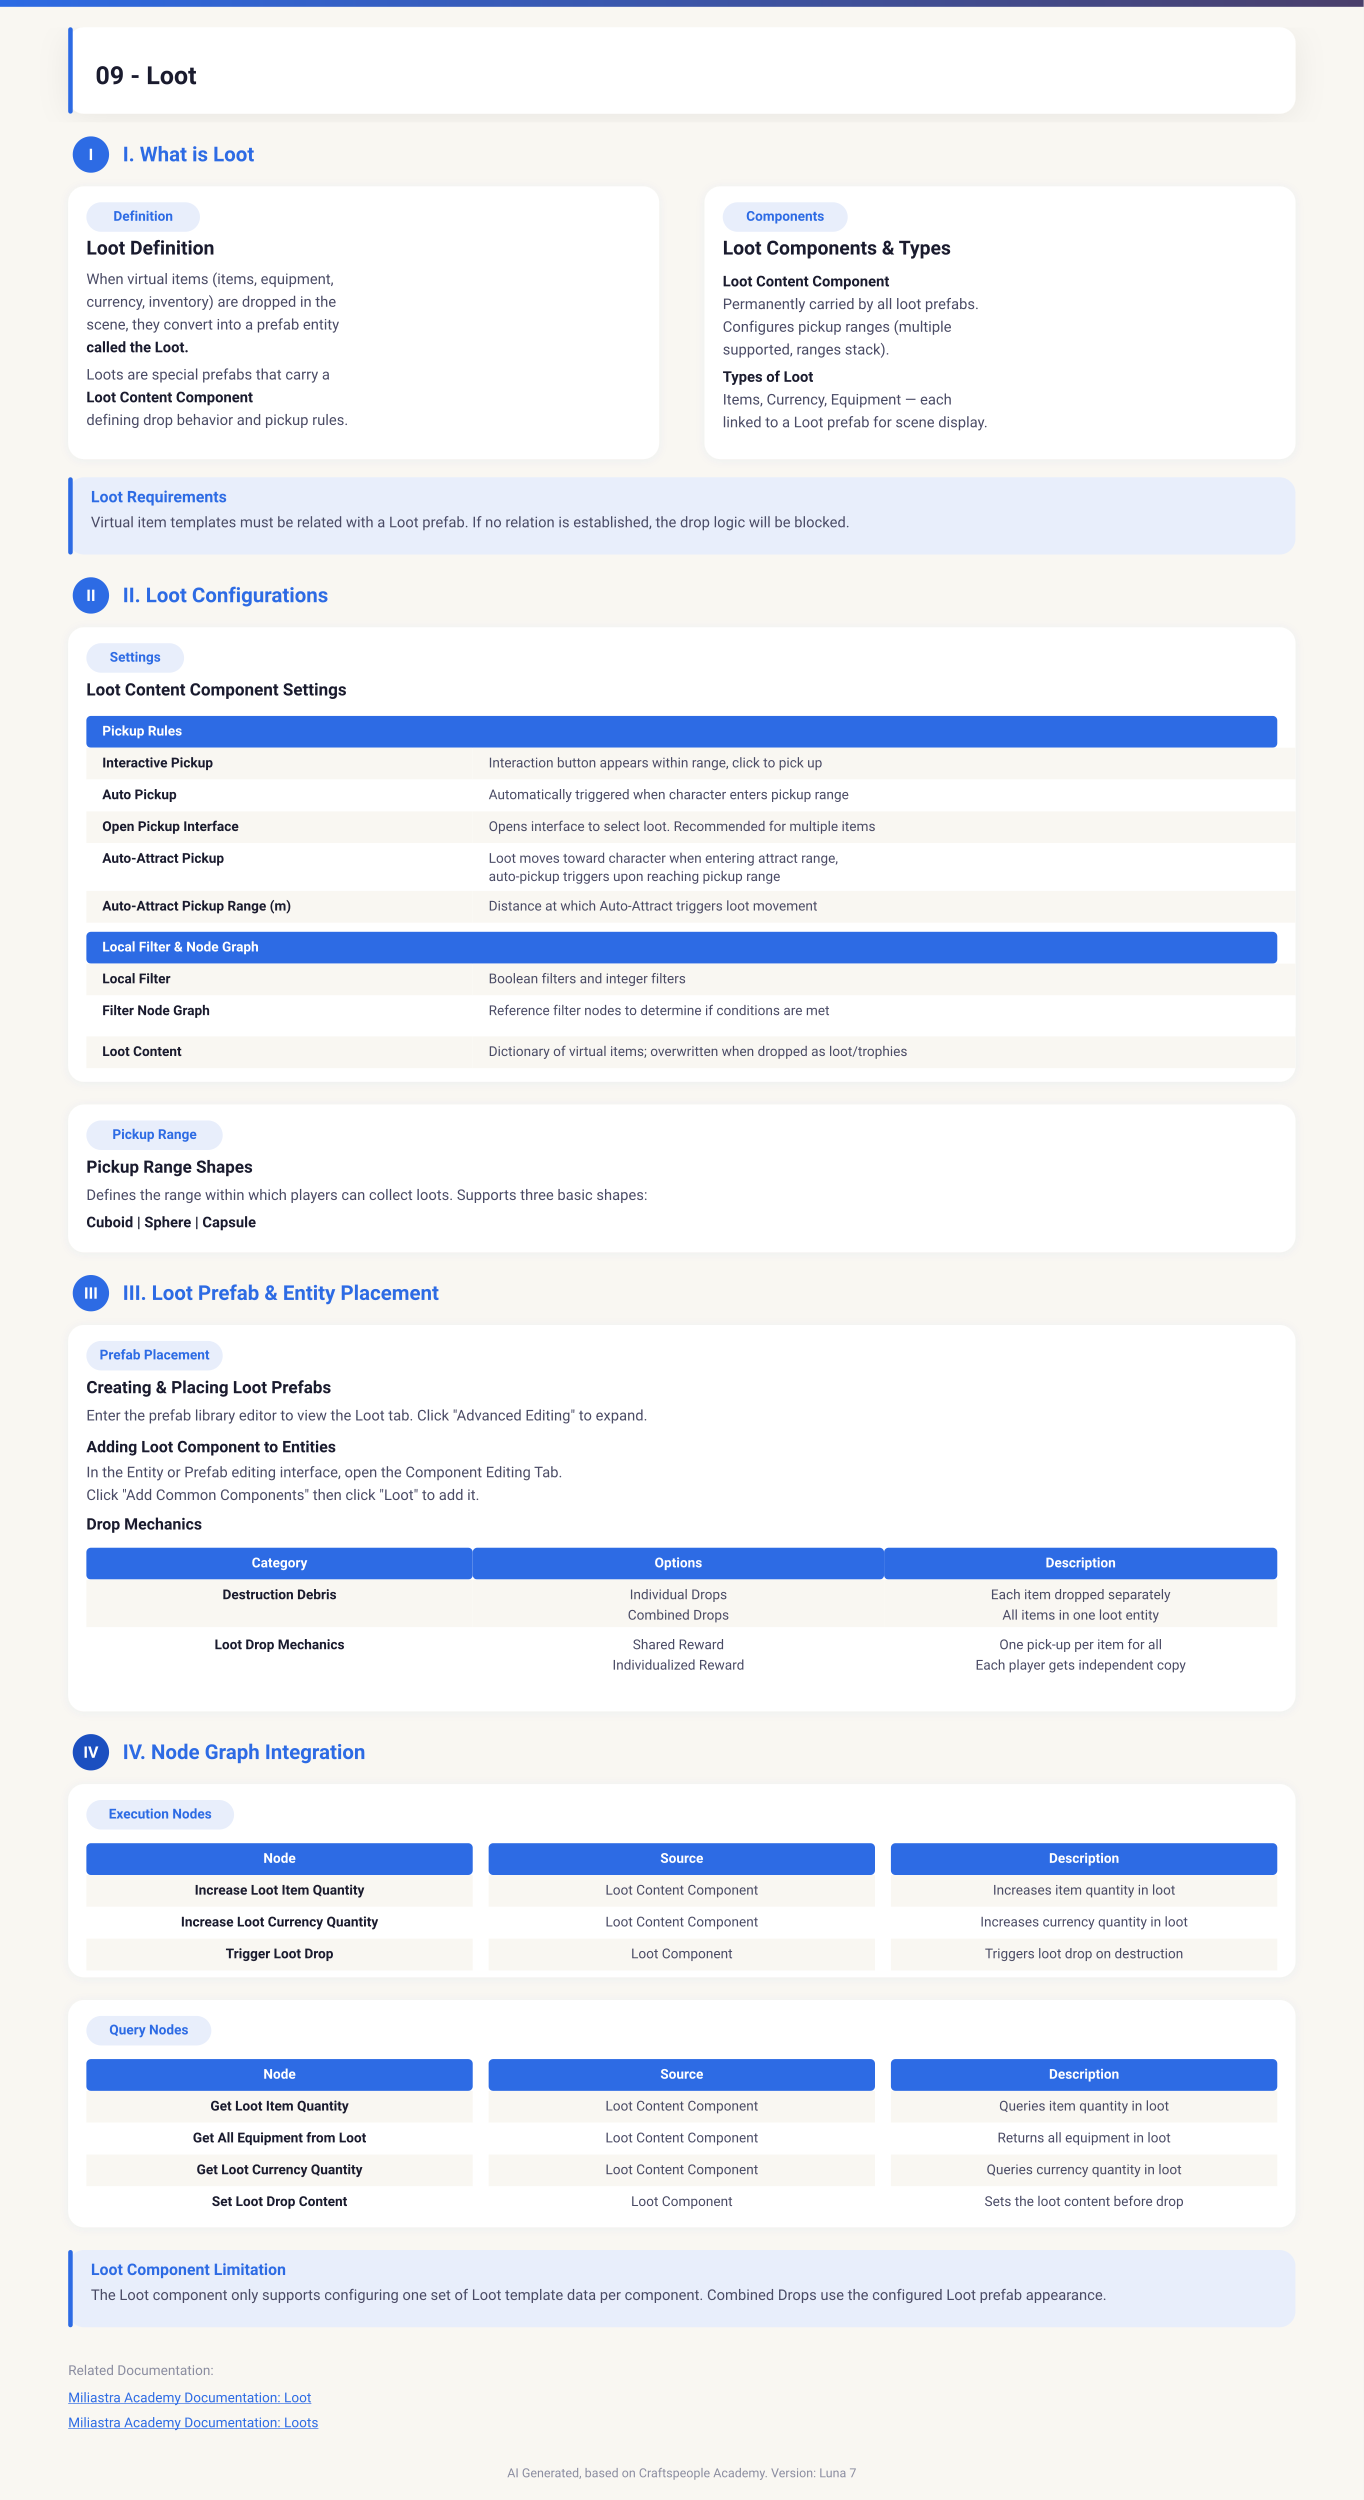
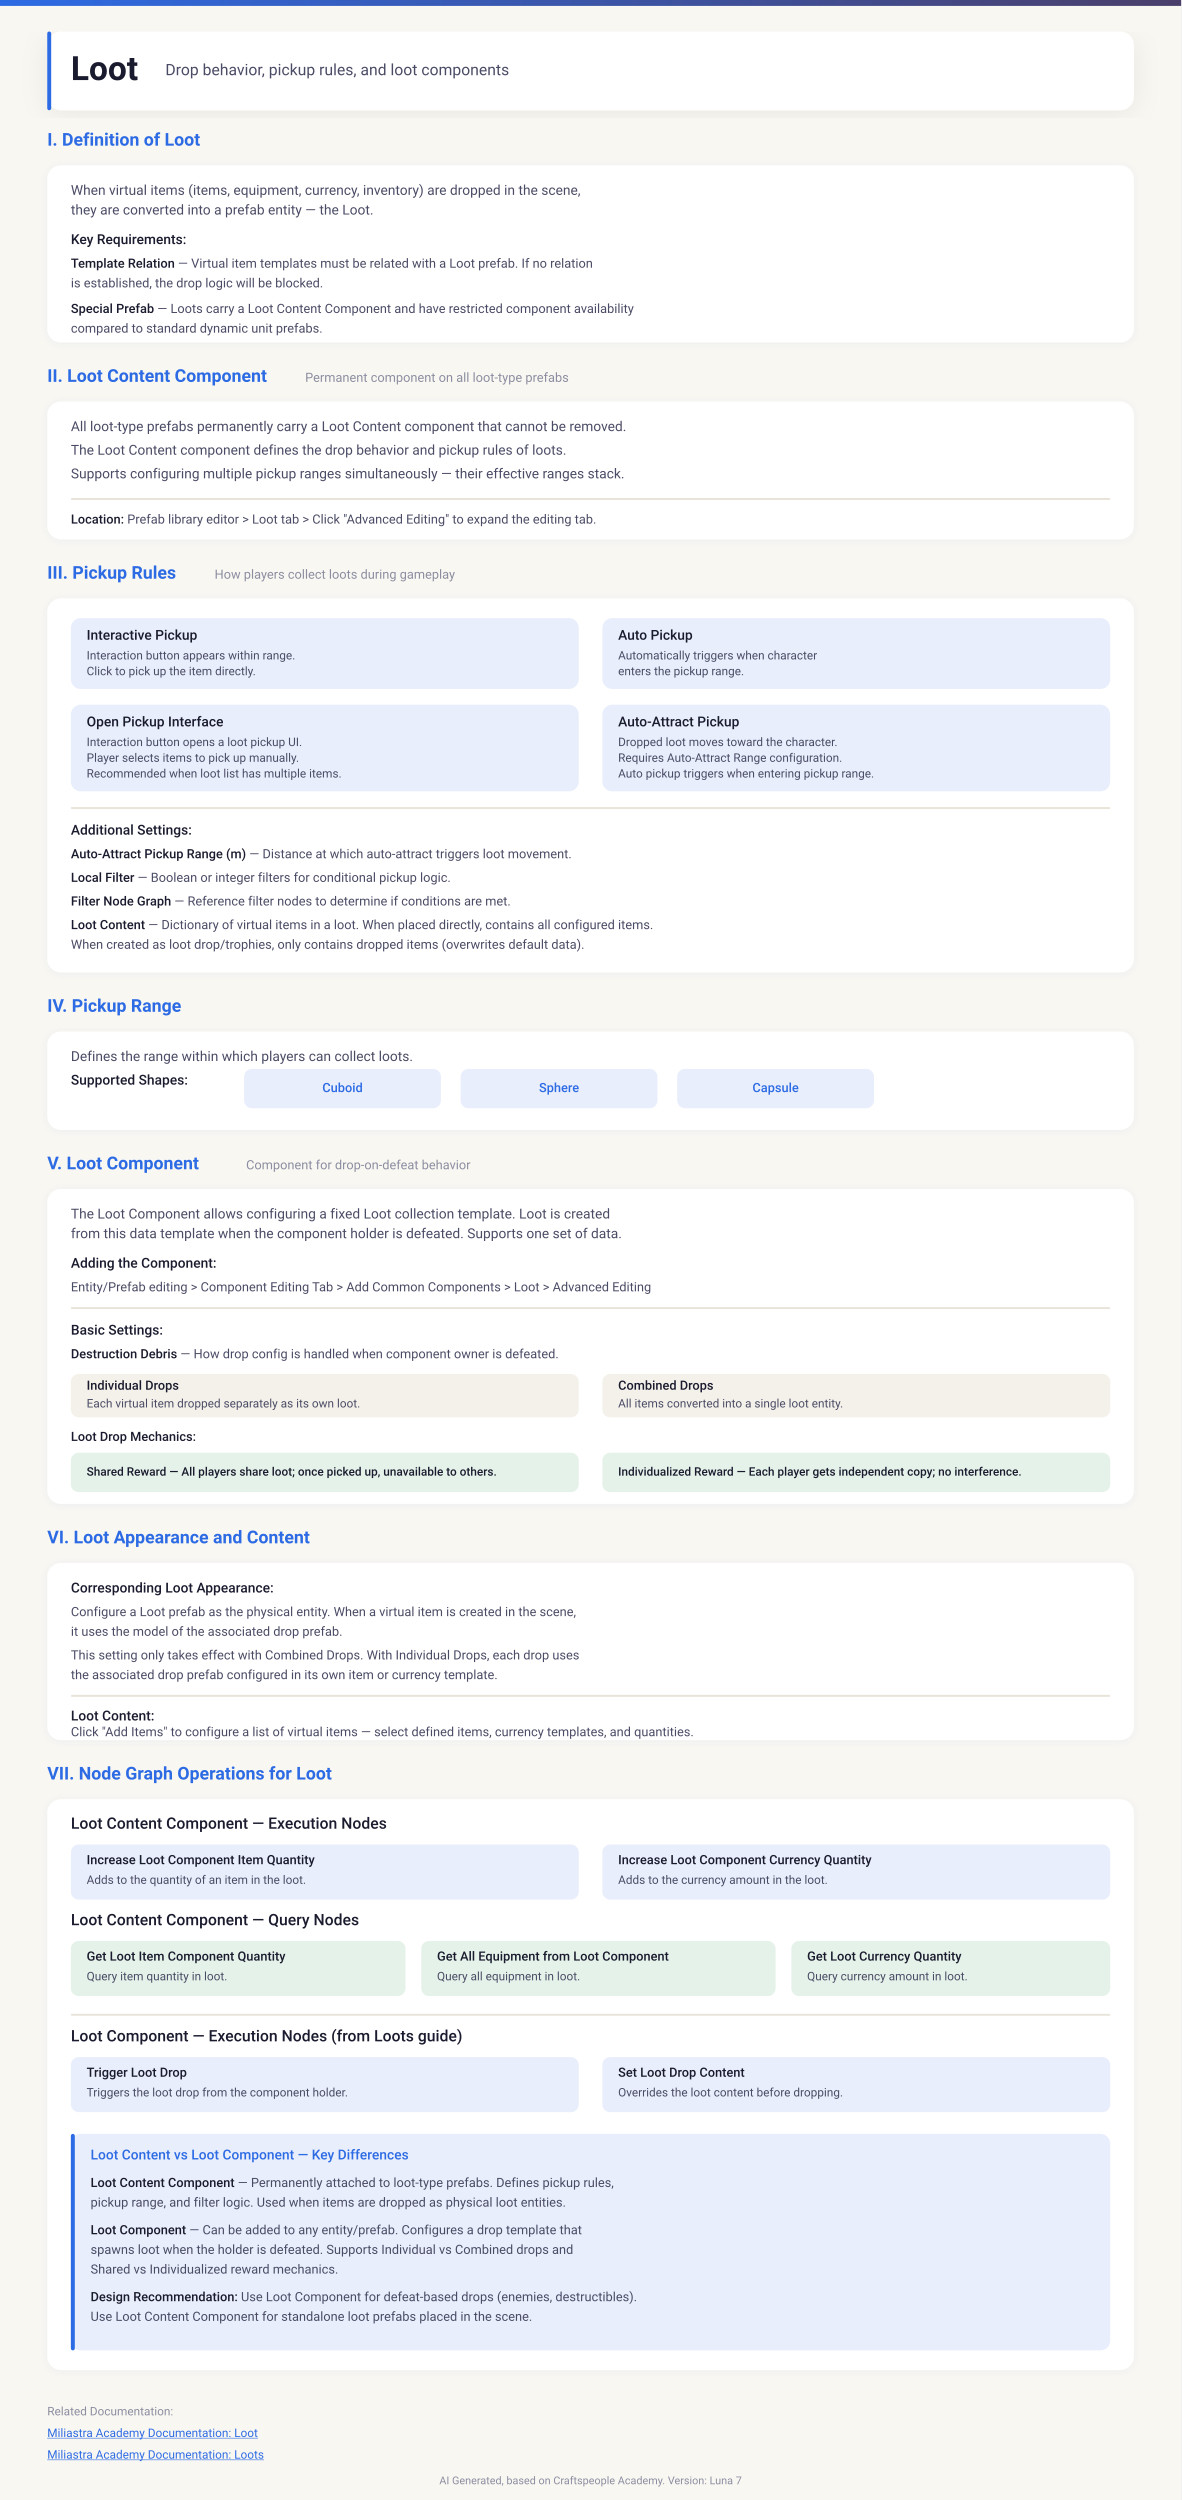
- <svg xmlns="http://www.w3.org/2000/svg" xmlns:xlink="http://www.w3.org/1999/xlink" viewBox="0 0 1200 2200" width="100%" height="100%" style="background:#F9F7F2;font-family:'Roboto','HYWenHei 85W','Noto Sans','Segoe UI',sans-serif;">
+ <svg xmlns="http://www.w3.org/2000/svg" xmlns:xlink="http://www.w3.org/1999/xlink" viewBox="0 0 1200 2540" width="100%" height="100%" style="background:#F9F7F2;font-family:'Roboto','HYWenHei 85W','Noto Sans','Segoe UI',sans-serif;">
  <defs>
    <linearGradient id="topGrad" x1="0" y1="0" x2="1200" y2="0" gradientUnits="userSpaceOnUse">
      <stop offset="0%" stop-color="#2D6BE4" />
      <stop offset="100%" stop-color="#4A3F6B" />
    </linearGradient>
    <filter id="card" x="-5%" y="-5%" width="115%" height="115%">
      <feDropShadow dx="0" dy="1" stdDeviation="4" flood-color="#2D6BE4" flood-opacity="0.06" />
    </filter>
    <filter id="elevated" x="-5%" y="-5%" width="115%" height="115%">
      <feDropShadow dx="0" dy="4" stdDeviation="14" flood-color="#000" flood-opacity="0.07" />
    </filter>
  </defs>
-   <rect width="1200" height="2200" fill="#F9F7F2" />
+   <rect width="1200" height="2540" fill="#F9F7F2" />
  <rect width="1200" height="6" fill="url(#topGrad)" />
-   <rect x="60" y="24" width="1080" height="76" rx="14" fill="#FFFFFF" filter="url(#elevated)" />
-   <rect x="60" y="24" width="4" height="76" rx="2" fill="#2D6BE4" />
-   <text x="84" y="68" font-size="22" font-weight="bold" fill="#1A1B2E" dominant-baseline="middle">09 - Loot</text>
-   <circle cx="80" cy="136" r="16" fill="#2D6BE4" />
-   <text x="80" y="137" font-size="14" font-weight="bold" fill="#FFFFFF" text-anchor="middle" dominant-baseline="middle">I</text>
-   <text x="108" y="137" font-size="18" font-weight="bold" fill="#2D6BE4" dominant-baseline="middle">I. What is Loot</text>
-   <g transform="translate(60, 164)">
-     <rect width="520" height="240" rx="14" fill="#FFFFFF" filter="url(#card)" />
-     <rect x="16" y="14" width="100" height="26" rx="13" fill="#E8EEFB" />
-     <text x="66" y="27" font-size="12" font-weight="bold" fill="#2D6BE4" text-anchor="middle" dominant-baseline="middle">Definition</text>
-     <text x="16" y="60" font-size="17" font-weight="bold" fill="#1A1B2E">Loot Definition</text>
-     <text x="16" y="86" font-size="13" fill="#4A4B65">When virtual items (items, equipment,</text>
-     <text x="16" y="106" font-size="13" fill="#4A4B65">currency, inventory) are dropped in the</text>
-     <text x="16" y="126" font-size="13" fill="#4A4B65">scene, they convert into a prefab entity</text>
-     <text x="16" y="146" font-size="13" fill="#1A1B2E" font-weight="bold">called the Loot.</text>
-     <text x="16" y="170" font-size="13" fill="#4A4B65">Loots are special prefabs that carry a</text>
-     <text x="16" y="190" font-size="13" fill="#1A1B2E" font-weight="bold">Loot Content Component</text>
-     <text x="16" y="210" font-size="13" fill="#4A4B65">defining drop behavior and pickup rules.</text>
+   <rect x="48" y="32" width="1104" height="80" rx="14" fill="#FFFFFF" filter="url(#elevated)" />
+   <rect x="48" y="32" width="4" height="80" rx="2" fill="#2D6BE4" />
+   <text x="72" y="72" font-size="34" font-weight="bold" fill="#1A1B2E" dominant-baseline="middle">Loot</text>
+   <text x="168" y="72" font-size="16" fill="#4A4B65" dominant-baseline="middle">Drop behavior, pickup rules, and loot components</text>
+   <text x="48" y="148" font-size="18" font-weight="700" fill="#2D6BE4">I. Definition of Loot</text>
+   <g transform="translate(48, 168)">
+     <rect width="1104" height="180" rx="14" fill="#FFFFFF" filter="url(#card)" />
+     <text x="24" y="30" font-size="14" fill="#4A4B65">When virtual items (items, equipment, currency, inventory) are dropped in the scene,</text>
+     <text x="24" y="50" font-size="14" fill="#4A4B65">they are converted into a prefab entity — the Loot.</text>
+     <text x="24" y="80" font-size="14" font-weight="500" fill="#1A1B2E">Key Requirements:</text>
+     <text x="24" y="104" font-size="13" fill="#4A4B65">
+       <tspan font-weight="500" fill="#1A1B2E">Template Relation</tspan> — Virtual item templates must be related with a Loot prefab. If no relation</text>
+     <text x="24" y="124" font-size="13" fill="#4A4B65">is established, the drop logic will be blocked.</text>
+     <text x="24" y="150" font-size="13" fill="#4A4B65">
+       <tspan font-weight="500" fill="#1A1B2E">Special Prefab</tspan> — Loots carry a Loot Content Component and have restricted component availability</text>
+     <text x="24" y="170" font-size="13" fill="#4A4B65">compared to standard dynamic unit prefabs.</text>
  </g>
-   <g transform="translate(620, 164)">
-     <rect width="520" height="240" rx="14" fill="#FFFFFF" filter="url(#card)" />
-     <rect x="16" y="14" width="110" height="26" rx="13" fill="#E8EEFB" />
-     <text x="71" y="27" font-size="12" font-weight="bold" fill="#2D6BE4" text-anchor="middle" dominant-baseline="middle">Components</text>
-     <text x="16" y="60" font-size="17" font-weight="bold" fill="#1A1B2E">Loot Components &amp; Types</text>
-     <text x="16" y="88" font-size="13" fill="#1A1B2E" font-weight="bold">Loot Content Component</text>
-     <text x="16" y="108" font-size="13" fill="#4A4B65">Permanently carried by all loot prefabs.</text>
-     <text x="16" y="128" font-size="13" fill="#4A4B65">Configures pickup ranges (multiple</text>
-     <text x="16" y="148" font-size="13" fill="#4A4B65">supported, ranges stack).</text>
-     <text x="16" y="172" font-size="13" fill="#1A1B2E" font-weight="bold">Types of Loot</text>
-     <text x="16" y="192" font-size="13" fill="#4A4B65">Items, Currency, Equipment — each</text>
-     <text x="16" y="212" font-size="13" fill="#4A4B65">linked to a Loot prefab for scene display.</text>
+   <text x="48" y="388" font-size="18" font-weight="700" fill="#2D6BE4">II. Loot Content Component</text>
+   <text x="310" y="388" font-size="13" fill="#8B8DA0">Permanent component on all loot-type prefabs</text>
+   <g transform="translate(48, 408)">
+     <rect width="1104" height="140" rx="14" fill="#FFFFFF" filter="url(#card)" />
+     <text x="24" y="30" font-size="14" fill="#4A4B65">All loot-type prefabs permanently carry a Loot Content component that cannot be removed.</text>
+     <text x="24" y="54" font-size="14" fill="#4A4B65">The Loot Content component defines the drop behavior and pickup rules of loots.</text>
+     <text x="24" y="78" font-size="14" fill="#4A4B65">Supports configuring multiple pickup ranges simultaneously — their effective ranges stack.</text>
+     <rect x="24" y="98" width="1056" height="2" rx="1" fill="#E8E4DA" />
+     <text x="24" y="124" font-size="13" fill="#4A4B65">
+       <tspan font-weight="500" fill="#1A1B2E">Location:</tspan> Prefab library editor &gt; Loot tab &gt; Click "Advanced Editing" to expand the editing tab.</text>
  </g>
-   <g transform="translate(60, 420)">
-     <rect width="1080" height="68" rx="14" fill="#E8EEFB" />
-     <rect x="0" y="0" width="4" height="68" rx="2" fill="#2D6BE4" />
-     <text x="20" y="22" font-size="14" font-weight="bold" fill="#2D6BE4">Loot Requirements</text>
-     <text x="20" y="44" font-size="13" fill="#4A4B65">Virtual item templates must be related with a Loot prefab. If no relation is established, the drop logic will be blocked.</text>
+   <text x="48" y="588" font-size="18" font-weight="700" fill="#2D6BE4">III. Pickup Rules</text>
+   <text x="218" y="588" font-size="13" fill="#8B8DA0">How players collect loots during gameplay</text>
+   <g transform="translate(48, 608)">
+     <rect width="1104" height="380" rx="14" fill="#FFFFFF" filter="url(#card)" />
+     <rect x="24" y="20" width="516" height="72" rx="10" fill="#E8EEFB" />
+     <text x="40" y="42" font-size="14" font-weight="500" fill="#1A1B2E">Interactive Pickup</text>
+     <text x="40" y="62" font-size="12" fill="#4A4B65">Interaction button appears within range.</text>
+     <text x="40" y="78" font-size="12" fill="#4A4B65">Click to pick up the item directly.</text>
+     <rect x="564" y="20" width="516" height="72" rx="10" fill="#E8EEFB" />
+     <text x="580" y="42" font-size="14" font-weight="500" fill="#1A1B2E">Auto Pickup</text>
+     <text x="580" y="62" font-size="12" fill="#4A4B65">Automatically triggers when character</text>
+     <text x="580" y="78" font-size="12" fill="#4A4B65">enters the pickup range.</text>
+     <rect x="24" y="108" width="516" height="88" rx="10" fill="#E8EEFB" />
+     <text x="40" y="130" font-size="14" font-weight="500" fill="#1A1B2E">Open Pickup Interface</text>
+     <text x="40" y="150" font-size="12" fill="#4A4B65">Interaction button opens a loot pickup UI.</text>
+     <text x="40" y="166" font-size="12" fill="#4A4B65">Player selects items to pick up manually.</text>
+     <text x="40" y="182" font-size="12" fill="#4A4B65">Recommended when loot list has multiple items.</text>
+     <rect x="564" y="108" width="516" height="88" rx="10" fill="#E8EEFB" />
+     <text x="580" y="130" font-size="14" font-weight="500" fill="#1A1B2E">Auto-Attract Pickup</text>
+     <text x="580" y="150" font-size="12" fill="#4A4B65">Dropped loot moves toward the character.</text>
+     <text x="580" y="166" font-size="12" fill="#4A4B65">Requires Auto-Attract Range configuration.</text>
+     <text x="580" y="182" font-size="12" fill="#4A4B65">Auto pickup triggers when entering pickup range.</text>
+     <rect x="24" y="212" width="1056" height="2" rx="1" fill="#E8E4DA" />
+     <text x="24" y="240" font-size="14" font-weight="500" fill="#1A1B2E">Additional Settings:</text>
+     <text x="24" y="264" font-size="13" fill="#4A4B65">
+       <tspan font-weight="500" fill="#1A1B2E">Auto-Attract Pickup Range (m)</tspan> — Distance at which auto-attract triggers loot movement.</text>
+     <text x="24" y="288" font-size="13" fill="#4A4B65">
+       <tspan font-weight="500" fill="#1A1B2E">Local Filter</tspan> — Boolean or integer filters for conditional pickup logic.</text>
+     <text x="24" y="312" font-size="13" fill="#4A4B65">
+       <tspan font-weight="500" fill="#1A1B2E">Filter Node Graph</tspan> — Reference filter nodes to determine if conditions are met.</text>
+     <text x="24" y="336" font-size="13" fill="#4A4B65">
+       <tspan font-weight="500" fill="#1A1B2E">Loot Content</tspan> — Dictionary of virtual items in a loot. When placed directly, contains all configured items.</text>
+     <text x="24" y="356" font-size="13" fill="#4A4B65">When created as loot drop/trophies, only contains dropped items (overwrites default data).</text>
  </g>
-   <circle cx="80" cy="524" r="16" fill="#2D6BE4" />
-   <text x="80" y="525" font-size="14" font-weight="bold" fill="#FFFFFF" text-anchor="middle" dominant-baseline="middle">II</text>
-   <text x="108" y="525" font-size="18" font-weight="bold" fill="#2D6BE4" dominant-baseline="middle">II. Loot Configurations</text>
-   <g transform="translate(60, 552)">
-     <rect width="1080" height="400" rx="14" fill="#FFFFFF" filter="url(#card)" />
-     <rect x="16" y="14" width="86" height="26" rx="13" fill="#E8EEFB" />
-     <text x="59" y="27" font-size="12" font-weight="bold" fill="#2D6BE4" text-anchor="middle" dominant-baseline="middle">Settings</text>
-     <text x="16" y="60" font-size="15" font-weight="bold" fill="#1A1B2E">Loot Content Component Settings</text>
-     <rect x="16" y="78" width="1048" height="28" rx="4" fill="#2D6BE4" />
-     <text x="30" y="92" font-size="12" font-weight="bold" fill="#FFFFFF" dominant-baseline="middle">Pickup Rules</text>
-     <rect x="16" y="106" width="340" height="28" fill="#F9F7F2" />
-     <rect x="356" y="106" width="724" height="28" fill="#F9F7F2" />
-     <text x="30" y="120" font-size="12" font-weight="bold" fill="#1A1B2E" dominant-baseline="middle">Interactive Pickup</text>
-     <text x="370" y="120" font-size="12" fill="#4A4B65" dominant-baseline="middle">Interaction button appears within range, click to pick up</text>
-     <rect x="16" y="134" width="340" height="28" fill="#FFFFFF" />
-     <rect x="356" y="134" width="724" height="28" fill="#FFFFFF" />
-     <text x="30" y="148" font-size="12" font-weight="bold" fill="#1A1B2E" dominant-baseline="middle">Auto Pickup</text>
-     <text x="370" y="148" font-size="12" fill="#4A4B65" dominant-baseline="middle">Automatically triggered when character enters pickup range</text>
-     <rect x="16" y="162" width="340" height="28" fill="#F9F7F2" />
-     <rect x="356" y="162" width="724" height="28" fill="#F9F7F2" />
-     <text x="30" y="176" font-size="12" font-weight="bold" fill="#1A1B2E" dominant-baseline="middle">Open Pickup Interface</text>
-     <text x="370" y="176" font-size="12" fill="#4A4B65" dominant-baseline="middle">Opens interface to select loot. Recommended for multiple items</text>
-     <rect x="16" y="190" width="340" height="42" fill="#FFFFFF" />
-     <rect x="356" y="190" width="724" height="42" fill="#FFFFFF" />
-     <text x="30" y="204" font-size="12" font-weight="bold" fill="#1A1B2E" dominant-baseline="middle">Auto-Attract Pickup</text>
-     <text x="370" y="204" font-size="12" fill="#4A4B65" dominant-baseline="middle">Loot moves toward character when entering attract range,</text>
-     <text x="370" y="220" font-size="12" fill="#4A4B65" dominant-baseline="middle">auto-pickup triggers upon reaching pickup range</text>
-     <rect x="16" y="232" width="340" height="28" fill="#F9F7F2" />
-     <rect x="356" y="232" width="724" height="28" fill="#F9F7F2" />
-     <text x="30" y="246" font-size="12" font-weight="bold" fill="#1A1B2E" dominant-baseline="middle">Auto-Attract Pickup Range (m)</text>
-     <text x="370" y="246" font-size="12" fill="#4A4B65" dominant-baseline="middle">Distance at which Auto-Attract triggers loot movement</text>
-     <rect x="16" y="268" width="1048" height="28" rx="4" fill="#2D6BE4" />
-     <text x="30" y="282" font-size="12" font-weight="bold" fill="#FFFFFF" dominant-baseline="middle">Local Filter &amp; Node Graph</text>
-     <rect x="16" y="296" width="340" height="28" fill="#F9F7F2" />
-     <rect x="356" y="296" width="724" height="28" fill="#F9F7F2" />
-     <text x="30" y="310" font-size="12" font-weight="bold" fill="#1A1B2E" dominant-baseline="middle">Local Filter</text>
-     <text x="370" y="310" font-size="12" fill="#4A4B65" dominant-baseline="middle">Boolean filters and integer filters</text>
-     <rect x="16" y="324" width="340" height="28" fill="#FFFFFF" />
-     <rect x="356" y="324" width="724" height="28" fill="#FFFFFF" />
-     <text x="30" y="338" font-size="12" font-weight="bold" fill="#1A1B2E" dominant-baseline="middle">Filter Node Graph</text>
-     <text x="370" y="338" font-size="12" fill="#4A4B65" dominant-baseline="middle">Reference filter nodes to determine if conditions are met</text>
-     <rect x="16" y="360" width="340" height="28" fill="#F9F7F2" />
-     <rect x="356" y="360" width="724" height="28" fill="#F9F7F2" />
-     <text x="30" y="374" font-size="12" font-weight="bold" fill="#1A1B2E" dominant-baseline="middle">Loot Content</text>
-     <text x="370" y="374" font-size="12" fill="#4A4B65" dominant-baseline="middle">Dictionary of virtual items; overwritten when dropped as loot/trophies</text>
+   <text x="48" y="1028" font-size="18" font-weight="700" fill="#2D6BE4">IV. Pickup Range</text>
+   <g transform="translate(48, 1048)">
+     <rect width="1104" height="100" rx="14" fill="#FFFFFF" filter="url(#card)" />
+     <text x="24" y="30" font-size="14" fill="#4A4B65">Defines the range within which players can collect loots.</text>
+     <text x="24" y="54" font-size="14" font-weight="500" fill="#1A1B2E">Supported Shapes:</text>
+     <rect x="200" y="38" width="200" height="40" rx="8" fill="#E8EEFB" />
+     <text x="300" y="58" font-size="13" font-weight="500" fill="#2D6BE4" text-anchor="middle" dominant-baseline="middle">Cuboid</text>
+     <rect x="420" y="38" width="200" height="40" rx="8" fill="#E8EEFB" />
+     <text x="520" y="58" font-size="13" font-weight="500" fill="#2D6BE4" text-anchor="middle" dominant-baseline="middle">Sphere</text>
+     <rect x="640" y="38" width="200" height="40" rx="8" fill="#E8EEFB" />
+     <text x="740" y="58" font-size="13" font-weight="500" fill="#2D6BE4" text-anchor="middle" dominant-baseline="middle">Capsule</text>
  </g>
-   <g transform="translate(60, 972)">
-     <rect width="1080" height="130" rx="14" fill="#FFFFFF" filter="url(#card)" />
-     <rect x="16" y="14" width="120" height="26" rx="13" fill="#E8EEFB" />
-     <text x="76" y="27" font-size="12" font-weight="bold" fill="#2D6BE4" text-anchor="middle" dominant-baseline="middle">Pickup Range</text>
-     <text x="16" y="60" font-size="15" font-weight="bold" fill="#1A1B2E">Pickup Range Shapes</text>
-     <text x="16" y="84" font-size="13" fill="#4A4B65">Defines the range within which players can collect loots. Supports three basic shapes:</text>
-     <text x="16" y="108" font-size="13" fill="#1A1B2E" font-weight="bold">Cuboid  |  Sphere  |  Capsule</text>
+   <text x="48" y="1188" font-size="18" font-weight="700" fill="#2D6BE4">V. Loot Component</text>
+   <text x="250" y="1188" font-size="13" fill="#8B8DA0">Component for drop-on-defeat behavior</text>
+   <g transform="translate(48, 1208)">
+     <rect width="1104" height="320" rx="14" fill="#FFFFFF" filter="url(#card)" />
+     <text x="24" y="30" font-size="14" fill="#4A4B65">The Loot Component allows configuring a fixed Loot collection template. Loot is created</text>
+     <text x="24" y="50" font-size="14" fill="#4A4B65">from this data template when the component holder is defeated. Supports one set of data.</text>
+     <text x="24" y="80" font-size="14" font-weight="500" fill="#1A1B2E">Adding the Component:</text>
+     <text x="24" y="104" font-size="13" fill="#4A4B65">Entity/Prefab editing &gt; Component Editing Tab &gt; Add Common Components &gt; Loot &gt; Advanced Editing</text>
+     <rect x="24" y="120" width="1056" height="2" rx="1" fill="#E8E4DA" />
+     <text x="24" y="148" font-size="14" font-weight="500" fill="#1A1B2E">Basic Settings:</text>
+     <text x="24" y="172" font-size="13" fill="#4A4B65">
+       <tspan font-weight="500" fill="#1A1B2E">Destruction Debris</tspan> — How drop config is handled when component owner is defeated.</text>
+     <rect x="24" y="188" width="516" height="44" rx="8" fill="#F4F1EA" />
+     <text x="40" y="204" font-size="13" font-weight="500" fill="#1A1B2E">Individual Drops</text>
+     <text x="40" y="222" font-size="12" fill="#4A4B65">Each virtual item dropped separately as its own loot.</text>
+     <rect x="564" y="188" width="516" height="44" rx="8" fill="#F4F1EA" />
+     <text x="580" y="204" font-size="13" font-weight="500" fill="#1A1B2E">Combined Drops</text>
+     <text x="580" y="222" font-size="12" fill="#4A4B65">All items converted into a single loot entity.</text>
+     <text x="24" y="256" font-size="13" fill="#4A4B65">
+       <tspan font-weight="500" fill="#1A1B2E">Loot Drop Mechanics:</tspan>
+     </text>
+     <rect x="24" y="268" width="516" height="40" rx="8" fill="#E5F2E9" />
+     <text x="40" y="288" font-size="12" font-weight="500" fill="#1A1B2E" dominant-baseline="middle">Shared Reward — All players share loot; once picked up, unavailable to others.</text>
+     <rect x="564" y="268" width="516" height="40" rx="8" fill="#E5F2E9" />
+     <text x="580" y="288" font-size="12" font-weight="500" fill="#1A1B2E" dominant-baseline="middle">Individualized Reward — Each player gets independent copy; no interference.</text>
  </g>
-   <circle cx="80" cy="1138" r="16" fill="#2D6BE4" />
-   <text x="80" y="1139" font-size="14" font-weight="bold" fill="#FFFFFF" text-anchor="middle" dominant-baseline="middle">III</text>
-   <text x="108" y="1139" font-size="18" font-weight="bold" fill="#2D6BE4" dominant-baseline="middle">III. Loot Prefab &amp; Entity Placement</text>
-   <g transform="translate(60, 1166)">
-     <rect width="1080" height="340" rx="14" fill="#FFFFFF" filter="url(#card)" />
-     <rect x="16" y="14" width="120" height="26" rx="13" fill="#E8EEFB" />
-     <text x="76" y="27" font-size="12" font-weight="bold" fill="#2D6BE4" text-anchor="middle" dominant-baseline="middle">Prefab Placement</text>
-     <text x="16" y="60" font-size="15" font-weight="bold" fill="#1A1B2E">Creating &amp; Placing Loot Prefabs</text>
-     <text x="16" y="84" font-size="13" fill="#4A4B65">Enter the prefab library editor to view the Loot tab. Click "Advanced Editing" to expand.</text>
-     <text x="16" y="112" font-size="14" font-weight="bold" fill="#1A1B2E">Adding Loot Component to Entities</text>
-     <text x="16" y="134" font-size="13" fill="#4A4B65">In the Entity or Prefab editing interface, open the Component Editing Tab.</text>
-     <text x="16" y="154" font-size="13" fill="#4A4B65">Click "Add Common Components" then click "Loot" to add it.</text>
-     <text x="16" y="180" font-size="14" font-weight="bold" fill="#1A1B2E">Drop Mechanics</text>
-     <rect x="16" y="196" width="340" height="28" rx="4" fill="#2D6BE4" />
-     <rect x="356" y="196" width="362" height="28" rx="4" fill="#2D6BE4" />
-     <rect x="718" y="196" width="346" height="28" rx="4" fill="#2D6BE4" />
-     <text x="186" y="210" font-size="12" font-weight="bold" fill="#FFFFFF" text-anchor="middle" dominant-baseline="middle">Category</text>
-     <text x="537" y="210" font-size="12" font-weight="bold" fill="#FFFFFF" text-anchor="middle" dominant-baseline="middle">Options</text>
-     <text x="891" y="210" font-size="12" font-weight="bold" fill="#FFFFFF" text-anchor="middle" dominant-baseline="middle">Description</text>
-     <rect x="16" y="224" width="340" height="42" fill="#F9F7F2" />
-     <rect x="356" y="224" width="362" height="42" fill="#F9F7F2" />
-     <rect x="718" y="224" width="346" height="42" fill="#F9F7F2" />
-     <text x="186" y="238" font-size="12" font-weight="bold" fill="#1A1B2E" text-anchor="middle" dominant-baseline="middle">Destruction Debris</text>
-     <text x="537" y="238" font-size="12" fill="#4A4B65" text-anchor="middle" dominant-baseline="middle">Individual Drops</text>
-     <text x="891" y="238" font-size="12" fill="#4A4B65" text-anchor="middle" dominant-baseline="middle">Each item dropped separately</text>
-     <text x="537" y="256" font-size="12" fill="#4A4B65" text-anchor="middle" dominant-baseline="middle">Combined Drops</text>
-     <text x="891" y="256" font-size="12" fill="#4A4B65" text-anchor="middle" dominant-baseline="middle">All items in one loot entity</text>
-     <rect x="16" y="266" width="340" height="56" fill="#FFFFFF" />
-     <rect x="356" y="266" width="362" height="56" fill="#FFFFFF" />
-     <rect x="718" y="266" width="346" height="56" fill="#FFFFFF" />
-     <text x="186" y="282" font-size="12" font-weight="bold" fill="#1A1B2E" text-anchor="middle" dominant-baseline="middle">Loot Drop Mechanics</text>
-     <text x="537" y="282" font-size="12" fill="#4A4B65" text-anchor="middle" dominant-baseline="middle">Shared Reward</text>
-     <text x="891" y="282" font-size="12" fill="#4A4B65" text-anchor="middle" dominant-baseline="middle">One pick-up per item for all</text>
-     <text x="537" y="300" font-size="12" fill="#4A4B65" text-anchor="middle" dominant-baseline="middle">Individualized Reward</text>
-     <text x="891" y="300" font-size="12" fill="#4A4B65" text-anchor="middle" dominant-baseline="middle">Each player gets independent copy</text>
+   <text x="48" y="1568" font-size="18" font-weight="700" fill="#2D6BE4">VI. Loot Appearance and Content</text>
+   <g transform="translate(48, 1588)">
+     <rect width="1104" height="180" rx="14" fill="#FFFFFF" filter="url(#card)" />
+     <text x="24" y="30" font-size="14" font-weight="500" fill="#1A1B2E">Corresponding Loot Appearance:</text>
+     <text x="24" y="54" font-size="13" fill="#4A4B65">Configure a Loot prefab as the physical entity. When a virtual item is created in the scene,</text>
+     <text x="24" y="74" font-size="13" fill="#4A4B65">it uses the model of the associated drop prefab.</text>
+     <text x="24" y="98" font-size="13" fill="#4A4B65">This setting only takes effect with Combined Drops. With Individual Drops, each drop uses</text>
+     <text x="24" y="118" font-size="13" fill="#4A4B65">the associated drop prefab configured in its own item or currency template.</text>
+     <rect x="24" y="134" width="1056" height="2" rx="1" fill="#E8E4DA" />
+     <text x="24" y="160" font-size="14" font-weight="500" fill="#1A1B2E">Loot Content:</text>
+     <text x="24" y="176" font-size="13" fill="#4A4B65">Click "Add Items" to configure a list of virtual items — select defined items, currency templates, and quantities.</text>
  </g>
-   <circle cx="80" cy="1542" r="16" fill="#1B4FC0" />
-   <text x="80" y="1543" font-size="14" font-weight="bold" fill="#FFFFFF" text-anchor="middle" dominant-baseline="middle">IV</text>
-   <text x="108" y="1543" font-size="18" font-weight="bold" fill="#2D6BE4" dominant-baseline="middle">IV. Node Graph Integration</text>
-   <g transform="translate(60, 1570)">
-     <rect width="1080" height="170" rx="14" fill="#FFFFFF" filter="url(#card)" />
-     <rect x="16" y="14" width="130" height="26" rx="13" fill="#E8EEFB" />
-     <text x="81" y="27" font-size="12" font-weight="bold" fill="#2D6BE4" text-anchor="middle" dominant-baseline="middle">Execution Nodes</text>
-     <rect x="16" y="52" width="340" height="28" rx="4" fill="#2D6BE4" />
-     <rect x="370" y="52" width="340" height="28" rx="4" fill="#2D6BE4" />
-     <rect x="724" y="52" width="340" height="28" rx="4" fill="#2D6BE4" />
-     <text x="186" y="66" font-size="12" font-weight="bold" fill="#FFFFFF" text-anchor="middle" dominant-baseline="middle">Node</text>
-     <text x="540" y="66" font-size="12" font-weight="bold" fill="#FFFFFF" text-anchor="middle" dominant-baseline="middle">Source</text>
-     <text x="894" y="66" font-size="12" font-weight="bold" fill="#FFFFFF" text-anchor="middle" dominant-baseline="middle">Description</text>
-     <rect x="16" y="80" width="340" height="28" fill="#F9F7F2" />
-     <rect x="370" y="80" width="340" height="28" fill="#F9F7F2" />
-     <rect x="724" y="80" width="340" height="28" fill="#F9F7F2" />
-     <text x="186" y="94" font-size="12" fill="#1A1B2E" font-weight="bold" text-anchor="middle" dominant-baseline="middle">Increase Loot Item Quantity</text>
-     <text x="540" y="94" font-size="12" fill="#4A4B65" text-anchor="middle" dominant-baseline="middle">Loot Content Component</text>
-     <text x="894" y="94" font-size="12" fill="#4A4B65" text-anchor="middle" dominant-baseline="middle">Increases item quantity in loot</text>
-     <rect x="16" y="108" width="340" height="28" fill="#FFFFFF" />
-     <rect x="370" y="108" width="340" height="28" fill="#FFFFFF" />
-     <rect x="724" y="108" width="340" height="28" fill="#FFFFFF" />
-     <text x="186" y="122" font-size="12" fill="#1A1B2E" font-weight="bold" text-anchor="middle" dominant-baseline="middle">Increase Loot Currency Quantity</text>
-     <text x="540" y="122" font-size="12" fill="#4A4B65" text-anchor="middle" dominant-baseline="middle">Loot Content Component</text>
-     <text x="894" y="122" font-size="12" fill="#4A4B65" text-anchor="middle" dominant-baseline="middle">Increases currency quantity in loot</text>
-     <rect x="16" y="136" width="340" height="28" fill="#F9F7F2" />
-     <rect x="370" y="136" width="340" height="28" fill="#F9F7F2" />
-     <rect x="724" y="136" width="340" height="28" fill="#F9F7F2" />
-     <text x="186" y="150" font-size="12" fill="#1A1B2E" font-weight="bold" text-anchor="middle" dominant-baseline="middle">Trigger Loot Drop</text>
-     <text x="540" y="150" font-size="12" fill="#4A4B65" text-anchor="middle" dominant-baseline="middle">Loot Component</text>
-     <text x="894" y="150" font-size="12" fill="#4A4B65" text-anchor="middle" dominant-baseline="middle">Triggers loot drop on destruction</text>
+   <text x="48" y="1808" font-size="18" font-weight="700" fill="#2D6BE4">VII. Node Graph Operations for Loot</text>
+   <g transform="translate(48, 1828)">
+     <rect width="1104" height="580" rx="14" fill="#FFFFFF" filter="url(#card)" />
+     <text x="24" y="30" font-size="16" font-weight="500" fill="#1A1B2E">Loot Content Component — Execution Nodes</text>
+     <rect x="24" y="46" width="516" height="56" rx="8" fill="#E8EEFB" />
+     <text x="40" y="66" font-size="13" font-weight="500" fill="#1A1B2E">Increase Loot Component Item Quantity</text>
+     <text x="40" y="86" font-size="12" fill="#4A4B65">Adds to the quantity of an item in the loot.</text>
+     <rect x="564" y="46" width="516" height="56" rx="8" fill="#E8EEFB" />
+     <text x="580" y="66" font-size="13" font-weight="500" fill="#1A1B2E">Increase Loot Component Currency Quantity</text>
+     <text x="580" y="86" font-size="12" fill="#4A4B65">Adds to the currency amount in the loot.</text>
+     <text x="24" y="128" font-size="16" font-weight="500" fill="#1A1B2E">Loot Content Component — Query Nodes</text>
+     <rect x="24" y="144" width="340" height="56" rx="8" fill="#E5F2E9" />
+     <text x="40" y="164" font-size="13" font-weight="500" fill="#1A1B2E">Get Loot Item Component Quantity</text>
+     <text x="40" y="184" font-size="12" fill="#4A4B65">Query item quantity in loot.</text>
+     <rect x="380" y="144" width="360" height="56" rx="8" fill="#E5F2E9" />
+     <text x="396" y="164" font-size="13" font-weight="500" fill="#1A1B2E">Get All Equipment from Loot Component</text>
+     <text x="396" y="184" font-size="12" fill="#4A4B65">Query all equipment in loot.</text>
+     <rect x="756" y="144" width="324" height="56" rx="8" fill="#E5F2E9" />
+     <text x="772" y="164" font-size="13" font-weight="500" fill="#1A1B2E">Get Loot Currency Quantity</text>
+     <text x="772" y="184" font-size="12" fill="#4A4B65">Query currency amount in loot.</text>
+     <rect x="24" y="218" width="1056" height="2" rx="1" fill="#E8E4DA" />
+     <text x="24" y="246" font-size="16" font-weight="500" fill="#1A1B2E">Loot Component — Execution Nodes (from Loots guide)</text>
+     <rect x="24" y="262" width="516" height="56" rx="8" fill="#E8EEFB" />
+     <text x="40" y="282" font-size="13" font-weight="500" fill="#1A1B2E">Trigger Loot Drop</text>
+     <text x="40" y="302" font-size="12" fill="#4A4B65">Triggers the loot drop from the component holder.</text>
+     <rect x="564" y="262" width="516" height="56" rx="8" fill="#E8EEFB" />
+     <text x="580" y="282" font-size="13" font-weight="500" fill="#1A1B2E">Set Loot Drop Content</text>
+     <text x="580" y="302" font-size="12" fill="#4A4B65">Overrides the loot content before dropping.</text>
+     <rect x="24" y="340" width="1056" height="220" rx="10" fill="#E8EEFB" />
+     <rect x="24" y="340" width="4" height="220" rx="2" fill="#2D6BE4" />
+     <text x="44" y="366" font-size="14" font-weight="500" fill="#2D6BE4">Loot Content vs Loot Component — Key Differences</text>
+     <text x="44" y="394" font-size="13" fill="#4A4B65">
+       <tspan font-weight="500" fill="#1A1B2E">Loot Content Component</tspan> — Permanently attached to loot-type prefabs. Defines pickup rules,</text>
+     <text x="44" y="414" font-size="13" fill="#4A4B65">pickup range, and filter logic. Used when items are dropped as physical loot entities.</text>
+     <text x="44" y="442" font-size="13" fill="#4A4B65">
+       <tspan font-weight="500" fill="#1A1B2E">Loot Component</tspan> — Can be added to any entity/prefab. Configures a drop template that</text>
+     <text x="44" y="462" font-size="13" fill="#4A4B65">spawns loot when the holder is defeated. Supports Individual vs Combined drops and</text>
+     <text x="44" y="482" font-size="13" fill="#4A4B65">Shared vs Individualized reward mechanics.</text>
+     <text x="44" y="510" font-size="13" fill="#4A4B65">
+       <tspan font-weight="500" fill="#1A1B2E">Design Recommendation:</tspan> Use Loot Component for defeat-based drops (enemies, destructibles).</text>
+     <text x="44" y="530" font-size="13" fill="#4A4B65">Use Loot Content Component for standalone loot prefabs placed in the scene.</text>
  </g>
-   <g transform="translate(60, 1760)">
-     <rect width="1080" height="200" rx="14" fill="#FFFFFF" filter="url(#card)" />
-     <rect x="16" y="14" width="110" height="26" rx="13" fill="#E8EEFB" />
-     <text x="71" y="27" font-size="12" font-weight="bold" fill="#2D6BE4" text-anchor="middle" dominant-baseline="middle">Query Nodes</text>
-     <rect x="16" y="52" width="340" height="28" rx="4" fill="#2D6BE4" />
-     <rect x="370" y="52" width="340" height="28" rx="4" fill="#2D6BE4" />
-     <rect x="724" y="52" width="340" height="28" rx="4" fill="#2D6BE4" />
-     <text x="186" y="66" font-size="12" font-weight="bold" fill="#FFFFFF" text-anchor="middle" dominant-baseline="middle">Node</text>
-     <text x="540" y="66" font-size="12" font-weight="bold" fill="#FFFFFF" text-anchor="middle" dominant-baseline="middle">Source</text>
-     <text x="894" y="66" font-size="12" font-weight="bold" fill="#FFFFFF" text-anchor="middle" dominant-baseline="middle">Description</text>
-     <rect x="16" y="80" width="340" height="28" fill="#F9F7F2" />
-     <rect x="370" y="80" width="340" height="28" fill="#F9F7F2" />
-     <rect x="724" y="80" width="340" height="28" fill="#F9F7F2" />
-     <text x="186" y="94" font-size="12" fill="#1A1B2E" font-weight="bold" text-anchor="middle" dominant-baseline="middle">Get Loot Item Quantity</text>
-     <text x="540" y="94" font-size="12" fill="#4A4B65" text-anchor="middle" dominant-baseline="middle">Loot Content Component</text>
-     <text x="894" y="94" font-size="12" fill="#4A4B65" text-anchor="middle" dominant-baseline="middle">Queries item quantity in loot</text>
-     <rect x="16" y="108" width="340" height="28" fill="#FFFFFF" />
-     <rect x="370" y="108" width="340" height="28" fill="#FFFFFF" />
-     <rect x="724" y="108" width="340" height="28" fill="#FFFFFF" />
-     <text x="186" y="122" font-size="12" fill="#1A1B2E" font-weight="bold" text-anchor="middle" dominant-baseline="middle">Get All Equipment from Loot</text>
-     <text x="540" y="122" font-size="12" fill="#4A4B65" text-anchor="middle" dominant-baseline="middle">Loot Content Component</text>
-     <text x="894" y="122" font-size="12" fill="#4A4B65" text-anchor="middle" dominant-baseline="middle">Returns all equipment in loot</text>
-     <rect x="16" y="136" width="340" height="28" fill="#F9F7F2" />
-     <rect x="370" y="136" width="340" height="28" fill="#F9F7F2" />
-     <rect x="724" y="136" width="340" height="28" fill="#F9F7F2" />
-     <text x="186" y="150" font-size="12" fill="#1A1B2E" font-weight="bold" text-anchor="middle" dominant-baseline="middle">Get Loot Currency Quantity</text>
-     <text x="540" y="150" font-size="12" fill="#4A4B65" text-anchor="middle" dominant-baseline="middle">Loot Content Component</text>
-     <text x="894" y="150" font-size="12" fill="#4A4B65" text-anchor="middle" dominant-baseline="middle">Queries currency quantity in loot</text>
-     <rect x="16" y="164" width="340" height="28" fill="#FFFFFF" />
-     <rect x="370" y="164" width="340" height="28" fill="#FFFFFF" />
-     <rect x="724" y="164" width="340" height="28" fill="#FFFFFF" />
-     <text x="186" y="178" font-size="12" fill="#1A1B2E" font-weight="bold" text-anchor="middle" dominant-baseline="middle">Set Loot Drop Content</text>
-     <text x="540" y="178" font-size="12" fill="#4A4B65" text-anchor="middle" dominant-baseline="middle">Loot Component</text>
-     <text x="894" y="178" font-size="12" fill="#4A4B65" text-anchor="middle" dominant-baseline="middle">Sets the loot content before drop</text>
-   </g>
-   <g transform="translate(60, 1980)">
-     <rect width="1080" height="68" rx="14" fill="#E8EEFB" />
-     <rect x="0" y="0" width="4" height="68" rx="2" fill="#2D6BE4" />
-     <text x="20" y="22" font-size="14" font-weight="bold" fill="#2D6BE4">Loot Component Limitation</text>
-     <text x="20" y="44" font-size="13" fill="#4A4B65">The Loot component only supports configuring one set of Loot template data per component. Combined Drops use the configured Loot prefab appearance.</text>
-   </g>
-   <text x="60" y="2090" font-size="12" fill="#8B8DA0">Related Documentation:</text>
-   <a xlink:href="https://act.hoyoverse.com/ys/ugc/tutorial/detail/mh22ge9durci" target="_blank">
-     <text x="60" y="2114" font-size="12" fill="#2D6BE4" text-decoration="underline">Miliastra Academy Documentation: Loot</text>
+   <text x="48" y="2454" font-size="12" fill="#8B8DA0">Related Documentation:</text>
+   <a xlink:href="https://act.hoyoverse.com/ys/ugc/tutorial/detail/mhkfj1iilnck" target="_blank">
+     <text x="48" y="2476" font-size="12" fill="#2D6BE4" text-decoration="underline">Miliastra Academy Documentation: Loot</text>
  </a>
  <a xlink:href="https://act.hoyoverse.com/ys/ugc/tutorial/detail/mh63ox06afy8" target="_blank">
-     <text x="60" y="2136" font-size="12" fill="#2D6BE4" text-decoration="underline">Miliastra Academy Documentation: Loots</text>
+     <text x="48" y="2498" font-size="12" fill="#2D6BE4" text-decoration="underline">Miliastra Academy Documentation: Loots</text>
  </a>
-   <text x="600" y="2180" font-size="11" fill="#8B8DA0" text-anchor="middle">AI Generated, based on Craftspeople Academy. Version: Luna 7</text>
+   <text x="600" y="2524" font-size="11" fill="#8B8DA0" text-anchor="middle">AI Generated, based on Craftspeople Academy. Version: Luna 7</text>
</svg>
